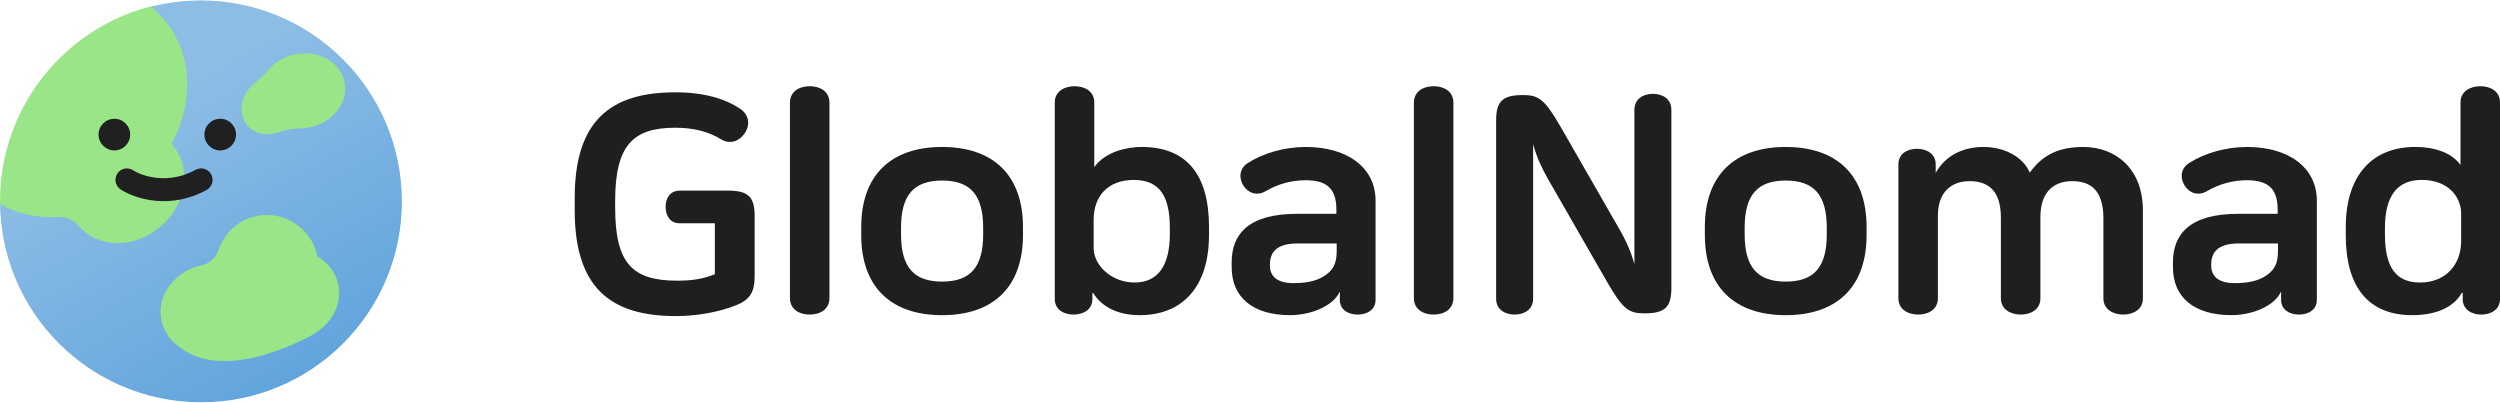
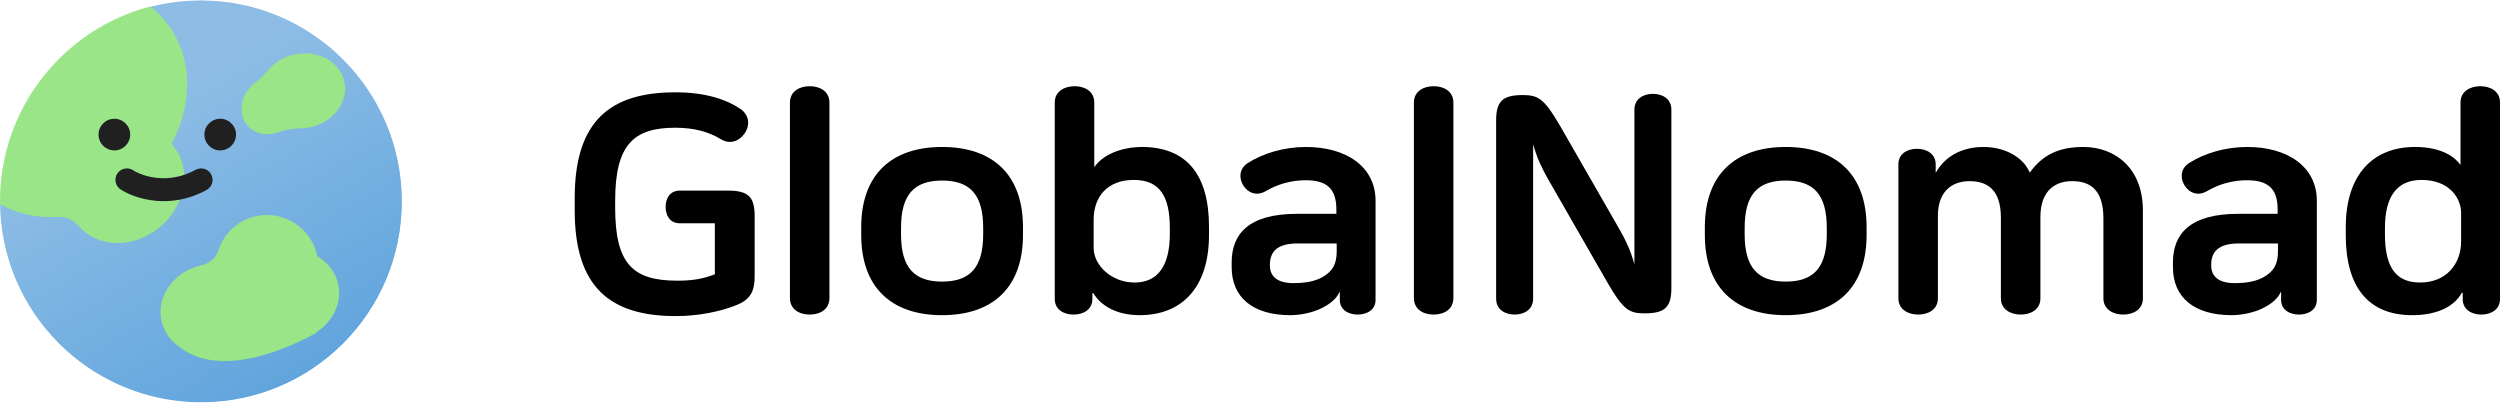
<svg xmlns="http://www.w3.org/2000/svg" viewBox="0 0 174 28" fill="none">
  <mask id="mask0_37871_15953" style="mask-type:alpha" maskUnits="userSpaceOnUse" x="0" y="0" width="28" height="28">
    <path d="M28 14C28 21.732 21.732 28 14 28C6.268 28 0 21.732 0 14C0 6.268 6.268 0 14 0C21.732 0 28 6.268 28 14Z" fill="#70ACDE" />
  </mask>
  <g mask="url(#mask0_37871_15953)">
    <circle cx="13.97" cy="14.031" r="14" fill="#70ACDE" />
    <circle cx="13.97" cy="14.031" r="14" fill="url(#paint0_linear_37871_15953)" fill-opacity="0.2" />
    <path d="M-0.181 1.344C3.448 -1.826 8.615 -1.849 11.36 1.292C13.393 3.62 13.526 7.03 11.984 9.931C11.956 9.983 11.964 10.047 12.003 10.091C13.358 11.643 13.004 14.169 11.212 15.735C9.42 17.3 6.869 17.312 5.513 15.76C5.158 15.354 4.648 15.069 4.109 15.1C1.856 15.232 -0.312 14.458 -1.783 12.774C-4.528 9.632 -3.811 4.515 -0.181 1.344Z" fill="#99E587" />
    <path d="M20.499 3.789C22.116 3.441 23.672 4.294 23.973 5.693C24.274 7.093 23.207 8.51 21.59 8.858C21.347 8.911 21.105 8.936 20.869 8.936C20.339 8.937 19.803 9.059 19.3 9.225C18.541 9.476 17.729 9.318 17.232 8.748C16.537 7.953 16.719 6.658 17.637 5.855C17.677 5.821 17.717 5.788 17.757 5.757C18.085 5.504 18.393 5.214 18.654 4.893C19.086 4.361 19.731 3.954 20.499 3.789Z" fill="#99E587" />
    <path d="M17.832 15.041C19.766 14.625 21.676 15.877 22.098 17.838C22.098 17.839 22.099 17.84 22.1 17.841C22.825 18.271 23.36 18.952 23.54 19.79C23.818 21.08 23.176 22.377 22.023 23.121C22.017 23.125 22.018 23.133 22.024 23.136C22.03 23.138 22.034 23.145 22.028 23.148C21.743 23.317 15.753 26.811 12.433 24.108C11.833 23.677 11.397 23.059 11.237 22.318C10.867 20.596 12.134 18.862 14.069 18.446C14.072 18.445 14.076 18.445 14.081 18.444C14.594 18.335 15.028 17.933 15.192 17.434C15.577 16.258 16.549 15.317 17.832 15.041Z" fill="#99E587" />
    <path d="M9.061 9.367C9.061 9.975 8.568 10.469 7.96 10.469C7.352 10.469 6.858 9.975 6.858 9.367C6.858 8.759 7.352 8.266 7.96 8.266C8.568 8.266 9.061 8.759 9.061 9.367Z" fill="#202020" />
    <path d="M16.428 9.367C16.428 9.975 15.935 10.469 15.327 10.469C14.719 10.469 14.226 9.975 14.226 9.367C14.226 8.759 14.719 8.266 15.327 8.266C15.935 8.266 16.428 8.759 16.428 9.367Z" fill="#202020" />
    <path d="M13.649 11.802C14.028 11.616 14.49 11.759 14.696 12.132C14.903 12.506 14.778 12.973 14.42 13.195L14.384 13.216C11.864 14.611 9.442 13.845 8.443 13.216L8.396 13.186L8.363 13.163C8.022 12.914 7.932 12.439 8.165 12.082C8.399 11.725 8.87 11.617 9.234 11.829L9.269 11.851L9.299 11.87C9.935 12.268 11.726 12.864 13.612 11.82L13.649 11.802Z" fill="#202020" />
  </g>
-   <path d="M168.545 12.523C166.822 12.523 165.992 13.671 165.992 15.88V16.305C165.992 18.579 166.734 19.663 168.436 19.663C170.247 19.663 171.294 18.388 171.294 16.794V14.839C171.294 13.756 170.443 12.523 168.545 12.523ZM172.625 6C173.345 6 174 6.361 174 7.126V20.81C174 21.554 173.367 21.894 172.691 21.894C172.036 21.894 171.404 21.554 171.404 20.81V20.385H171.338C170.705 21.511 169.331 21.936 167.891 21.936C164.858 21.936 163.265 20.003 163.265 16.369V15.817C163.265 12.12 165.185 10.228 168.087 10.228C169.985 10.228 170.902 10.972 171.251 11.482V7.126C171.251 6.361 171.927 6 172.625 6Z" fill="#1F1F22" />
-   <path d="M155.841 16.943C154.401 16.943 153.899 17.517 153.899 18.43V18.473C153.899 19.28 154.466 19.705 155.535 19.705C156.386 19.705 157.041 19.578 157.564 19.28C158.263 18.877 158.546 18.388 158.546 17.496V16.943H155.841ZM156.408 10.229C159.223 10.229 161.252 11.61 161.252 13.968V20.874C161.252 21.575 160.641 21.894 160.008 21.894C159.375 21.894 158.765 21.575 158.765 20.874V20.322H158.743C158.525 20.81 158.066 21.172 157.455 21.469C156.888 21.745 156.059 21.936 155.317 21.936C152.721 21.936 151.237 20.704 151.237 18.601V18.261C151.237 16.327 152.371 14.882 155.775 14.882H158.524V14.585C158.524 13.14 157.87 12.545 156.386 12.545C155.404 12.545 154.466 12.8 153.593 13.31C153.004 13.65 152.393 13.458 152.044 12.906C151.717 12.375 151.782 11.716 152.35 11.355C153.397 10.675 154.881 10.229 156.408 10.229Z" fill="#1F1F22" />
-   <path d="M138.062 10.229C139.546 10.229 140.833 10.951 141.27 12.014C142.121 10.845 143.19 10.229 145.001 10.229C147.226 10.229 149.146 11.716 149.146 14.648V20.768C149.146 21.533 148.492 21.894 147.772 21.894C147.074 21.894 146.397 21.533 146.397 20.768V15.201C146.397 13.097 145.372 12.608 144.215 12.608C143.146 12.608 142.012 13.161 142.012 15.116V20.768C142.012 21.533 141.357 21.894 140.637 21.894C139.939 21.894 139.262 21.533 139.262 20.768V15.158C139.262 13.182 138.302 12.608 137.081 12.608C135.793 12.608 134.877 13.395 134.877 15.009V20.768C134.877 21.533 134.222 21.894 133.502 21.894C132.804 21.894 132.128 21.533 132.128 20.768V11.44C132.128 10.696 132.76 10.356 133.415 10.356C134.091 10.356 134.724 10.696 134.724 11.44V12.035C135.357 10.887 136.535 10.229 138.062 10.229Z" fill="#1F1F22" />
-   <path d="M124.286 10.229C127.821 10.229 129.915 12.162 129.915 15.817V16.348C129.915 20.003 127.821 21.936 124.286 21.936C120.751 21.936 118.657 20.003 118.657 16.348V15.817C118.657 12.162 120.751 10.229 124.286 10.229ZM124.286 12.566C122.322 12.566 121.428 13.565 121.428 15.86V16.306C121.428 18.601 122.322 19.599 124.286 19.599C126.25 19.599 127.144 18.601 127.144 16.306V15.86C127.144 13.565 126.25 12.566 124.286 12.566Z" fill="#1F1F22" />
-   <path d="M115.041 6.531C115.696 6.531 116.328 6.871 116.328 7.636V20.045C116.328 21.384 115.87 21.809 114.474 21.809C113.405 21.809 112.99 21.596 111.877 19.663L107.753 12.481C107.317 11.716 106.968 10.993 106.706 10.037V20.789C106.706 21.554 106.073 21.894 105.419 21.894C104.764 21.894 104.131 21.554 104.131 20.789V8.38C104.131 7.041 104.59 6.616 105.986 6.616C107.055 6.616 107.47 6.85 108.583 8.762L112.706 15.944C113.143 16.709 113.492 17.432 113.754 18.388V7.636C113.754 6.871 114.386 6.531 115.041 6.531Z" fill="#1F1F22" />
-   <path d="M99.781 6C100.501 6 101.156 6.361 101.156 7.147V20.746C101.156 21.532 100.501 21.894 99.781 21.894C99.061 21.894 98.407 21.532 98.407 20.746V7.147C98.407 6.361 99.061 6 99.781 6Z" fill="#1F1F22" />
-   <path d="M90.328 16.943C88.888 16.943 88.386 17.517 88.386 18.43V18.473C88.386 19.28 88.953 19.705 90.022 19.705C90.874 19.705 91.528 19.578 92.052 19.28C92.75 18.877 93.034 18.388 93.034 17.496V16.943H90.328ZM90.895 10.229C93.71 10.229 95.739 11.61 95.739 13.968V20.874C95.739 21.575 95.128 21.894 94.495 21.894C93.863 21.894 93.252 21.575 93.252 20.874V20.322H93.23C93.012 20.81 92.553 21.172 91.943 21.469C91.375 21.745 90.546 21.936 89.804 21.936C87.208 21.936 85.724 20.704 85.724 18.601V18.261C85.724 16.327 86.859 14.882 90.263 14.882H93.012V14.585C93.012 13.14 92.357 12.545 90.874 12.545C89.892 12.545 88.953 12.8 88.081 13.31C87.492 13.65 86.881 13.458 86.531 12.906C86.204 12.375 86.27 11.716 86.837 11.355C87.884 10.675 89.368 10.229 90.895 10.229Z" fill="#1F1F22" />
-   <path d="M74.787 6C75.507 6 76.161 6.361 76.161 7.126V11.631C76.947 10.526 78.496 10.228 79.456 10.228C82.598 10.228 84.147 12.162 84.147 15.796V16.348C84.147 20.045 82.227 21.936 79.325 21.936C77.732 21.936 76.641 21.299 76.096 20.406H76.03V20.81C76.03 21.554 75.397 21.894 74.721 21.894C74.045 21.894 73.412 21.554 73.412 20.81V7.126C73.412 6.361 74.088 6 74.787 6ZM78.91 12.523C77.078 12.523 76.118 13.692 76.118 15.286V17.262C76.118 18.43 77.318 19.663 78.976 19.663C80.569 19.663 81.42 18.515 81.42 16.284V15.859C81.42 13.671 80.721 12.523 78.91 12.523Z" fill="#1F1F22" />
-   <path d="M65.57 10.229C69.105 10.229 71.2 12.162 71.2 15.817V16.348C71.2 20.003 69.105 21.936 65.57 21.936C62.036 21.936 59.941 20.003 59.941 16.348V15.817C59.941 12.162 62.036 10.229 65.57 10.229ZM65.57 12.566C63.606 12.566 62.712 13.565 62.712 15.86V16.306C62.712 18.601 63.606 19.599 65.57 19.599C67.534 19.599 68.429 18.601 68.429 16.306V15.86C68.429 13.565 67.534 12.566 65.57 12.566Z" fill="#1F1F22" />
-   <path d="M56.355 6C57.075 6 57.729 6.361 57.729 7.147V20.746C57.729 21.532 57.075 21.894 56.355 21.894C55.635 21.894 54.98 21.532 54.98 20.746V7.147C54.98 6.361 55.635 6 56.355 6Z" fill="#1F1F22" />
-   <path d="M47.004 6.425C49.055 6.425 50.495 6.892 51.52 7.572C52.175 8.019 52.219 8.741 51.804 9.315C51.39 9.888 50.735 10.037 50.19 9.697C49.36 9.187 48.335 8.89 47.004 8.89C44.08 8.89 42.815 10.08 42.815 13.989V14.436C42.815 18.345 44.015 19.535 47.135 19.535C48.204 19.535 48.946 19.408 49.753 19.089V15.54H47.309C46.633 15.54 46.328 15.009 46.328 14.393C46.328 13.798 46.633 13.267 47.309 13.267H50.67C52.066 13.267 52.524 13.692 52.524 15.03V19.238C52.524 20.321 52.197 20.853 51.259 21.235C50.102 21.703 48.553 22 47.048 22C42.487 22 40 20.024 40 14.648V13.777C40 8.401 42.487 6.425 47.004 6.425Z" fill="#1F1F22" />
+   <path d="M168.545 12.523C166.822 12.523 165.992 13.671 165.992 15.88V16.305C165.992 18.579 166.734 19.663 168.436 19.663C170.247 19.663 171.294 18.388 171.294 16.794V14.839C171.294 13.756 170.443 12.523 168.545 12.523ZM172.625 6C173.345 6 174 6.361 174 7.126V20.81C174 21.554 173.367 21.894 172.691 21.894C172.036 21.894 171.404 21.554 171.404 20.81V20.385H171.338C170.705 21.511 169.331 21.936 167.891 21.936C164.858 21.936 163.265 20.003 163.265 16.369V15.817C163.265 12.12 165.185 10.228 168.087 10.228C169.985 10.228 170.902 10.972 171.251 11.482V7.126C171.251 6.361 171.927 6 172.625 6Z" fill="currentColor" />
+   <path d="M155.841 16.943C154.401 16.943 153.899 17.517 153.899 18.43V18.473C153.899 19.28 154.466 19.705 155.535 19.705C156.386 19.705 157.041 19.578 157.564 19.28C158.263 18.877 158.546 18.388 158.546 17.496V16.943H155.841ZM156.408 10.229C159.223 10.229 161.252 11.61 161.252 13.968V20.874C161.252 21.575 160.641 21.894 160.008 21.894C159.375 21.894 158.765 21.575 158.765 20.874V20.322H158.743C158.525 20.81 158.066 21.172 157.455 21.469C156.888 21.745 156.059 21.936 155.317 21.936C152.721 21.936 151.237 20.704 151.237 18.601V18.261C151.237 16.327 152.371 14.882 155.775 14.882H158.524V14.585C158.524 13.14 157.87 12.545 156.386 12.545C155.404 12.545 154.466 12.8 153.593 13.31C153.004 13.65 152.393 13.458 152.044 12.906C151.717 12.375 151.782 11.716 152.35 11.355C153.397 10.675 154.881 10.229 156.408 10.229Z" fill="currentColor" />
+   <path d="M138.062 10.229C139.546 10.229 140.833 10.951 141.27 12.014C142.121 10.845 143.19 10.229 145.001 10.229C147.226 10.229 149.146 11.716 149.146 14.648V20.768C149.146 21.533 148.492 21.894 147.772 21.894C147.074 21.894 146.397 21.533 146.397 20.768V15.201C146.397 13.097 145.372 12.608 144.215 12.608C143.146 12.608 142.012 13.161 142.012 15.116V20.768C142.012 21.533 141.357 21.894 140.637 21.894C139.939 21.894 139.262 21.533 139.262 20.768V15.158C139.262 13.182 138.302 12.608 137.081 12.608C135.793 12.608 134.877 13.395 134.877 15.009V20.768C134.877 21.533 134.222 21.894 133.502 21.894C132.804 21.894 132.128 21.533 132.128 20.768V11.44C132.128 10.696 132.76 10.356 133.415 10.356C134.091 10.356 134.724 10.696 134.724 11.44V12.035C135.357 10.887 136.535 10.229 138.062 10.229Z" fill="currentColor" />
+   <path d="M124.286 10.229C127.821 10.229 129.915 12.162 129.915 15.817V16.348C129.915 20.003 127.821 21.936 124.286 21.936C120.751 21.936 118.657 20.003 118.657 16.348V15.817C118.657 12.162 120.751 10.229 124.286 10.229ZM124.286 12.566C122.322 12.566 121.428 13.565 121.428 15.86V16.306C121.428 18.601 122.322 19.599 124.286 19.599C126.25 19.599 127.144 18.601 127.144 16.306V15.86C127.144 13.565 126.25 12.566 124.286 12.566Z" fill="currentColor" />
+   <path d="M115.041 6.531C115.696 6.531 116.328 6.871 116.328 7.636V20.045C116.328 21.384 115.87 21.809 114.474 21.809C113.405 21.809 112.99 21.596 111.877 19.663L107.753 12.481C107.317 11.716 106.968 10.993 106.706 10.037V20.789C106.706 21.554 106.073 21.894 105.419 21.894C104.764 21.894 104.131 21.554 104.131 20.789V8.38C104.131 7.041 104.59 6.616 105.986 6.616C107.055 6.616 107.47 6.85 108.583 8.762L112.706 15.944C113.143 16.709 113.492 17.432 113.754 18.388V7.636C113.754 6.871 114.386 6.531 115.041 6.531Z" fill="currentColor" />
+   <path d="M99.781 6C100.501 6 101.156 6.361 101.156 7.147V20.746C101.156 21.532 100.501 21.894 99.781 21.894C99.061 21.894 98.407 21.532 98.407 20.746V7.147C98.407 6.361 99.061 6 99.781 6Z" fill="currentColor" />
+   <path d="M90.328 16.943C88.888 16.943 88.386 17.517 88.386 18.43V18.473C88.386 19.28 88.953 19.705 90.022 19.705C90.874 19.705 91.528 19.578 92.052 19.28C92.75 18.877 93.034 18.388 93.034 17.496V16.943H90.328ZM90.895 10.229C93.71 10.229 95.739 11.61 95.739 13.968V20.874C95.739 21.575 95.128 21.894 94.495 21.894C93.863 21.894 93.252 21.575 93.252 20.874V20.322H93.23C93.012 20.81 92.553 21.172 91.943 21.469C91.375 21.745 90.546 21.936 89.804 21.936C87.208 21.936 85.724 20.704 85.724 18.601V18.261C85.724 16.327 86.859 14.882 90.263 14.882H93.012V14.585C93.012 13.14 92.357 12.545 90.874 12.545C89.892 12.545 88.953 12.8 88.081 13.31C87.492 13.65 86.881 13.458 86.531 12.906C86.204 12.375 86.27 11.716 86.837 11.355C87.884 10.675 89.368 10.229 90.895 10.229Z" fill="currentColor" />
+   <path d="M74.787 6C75.507 6 76.161 6.361 76.161 7.126V11.631C76.947 10.526 78.496 10.228 79.456 10.228C82.598 10.228 84.147 12.162 84.147 15.796V16.348C84.147 20.045 82.227 21.936 79.325 21.936C77.732 21.936 76.641 21.299 76.096 20.406H76.03V20.81C76.03 21.554 75.397 21.894 74.721 21.894C74.045 21.894 73.412 21.554 73.412 20.81V7.126C73.412 6.361 74.088 6 74.787 6ZM78.91 12.523C77.078 12.523 76.118 13.692 76.118 15.286V17.262C76.118 18.43 77.318 19.663 78.976 19.663C80.569 19.663 81.42 18.515 81.42 16.284V15.859C81.42 13.671 80.721 12.523 78.91 12.523Z" fill="currentColor" />
+   <path d="M65.57 10.229C69.105 10.229 71.2 12.162 71.2 15.817V16.348C71.2 20.003 69.105 21.936 65.57 21.936C62.036 21.936 59.941 20.003 59.941 16.348V15.817C59.941 12.162 62.036 10.229 65.57 10.229ZM65.57 12.566C63.606 12.566 62.712 13.565 62.712 15.86V16.306C62.712 18.601 63.606 19.599 65.57 19.599C67.534 19.599 68.429 18.601 68.429 16.306V15.86C68.429 13.565 67.534 12.566 65.57 12.566Z" fill="currentColor" />
+   <path d="M56.355 6C57.075 6 57.729 6.361 57.729 7.147V20.746C57.729 21.532 57.075 21.894 56.355 21.894C55.635 21.894 54.98 21.532 54.98 20.746V7.147C54.98 6.361 55.635 6 56.355 6Z" fill="currentColor" />
+   <path d="M47.004 6.425C49.055 6.425 50.495 6.892 51.52 7.572C52.175 8.019 52.219 8.741 51.804 9.315C51.39 9.888 50.735 10.037 50.19 9.697C49.36 9.187 48.335 8.89 47.004 8.89C44.08 8.89 42.815 10.08 42.815 13.989V14.436C42.815 18.345 44.015 19.535 47.135 19.535C48.204 19.535 48.946 19.408 49.753 19.089V15.54H47.309C46.633 15.54 46.328 15.009 46.328 14.393C46.328 13.798 46.633 13.267 47.309 13.267H50.67C52.066 13.267 52.524 13.692 52.524 15.03V19.238C52.524 20.321 52.197 20.853 51.259 21.235C50.102 21.703 48.553 22 47.048 22C42.487 22 40 20.024 40 14.648V13.777C40 8.401 42.487 6.425 47.004 6.425Z" fill="currentColor" />
  <defs>
    <linearGradient id="paint0_linear_37871_15953" x1="11.817" y1="6.579" x2="22.262" y2="24.817" gradientUnits="userSpaceOnUse">
      <stop stop-color="white" />
      <stop offset="1" stop-color="#2887D7" />
    </linearGradient>
  </defs>
</svg>
